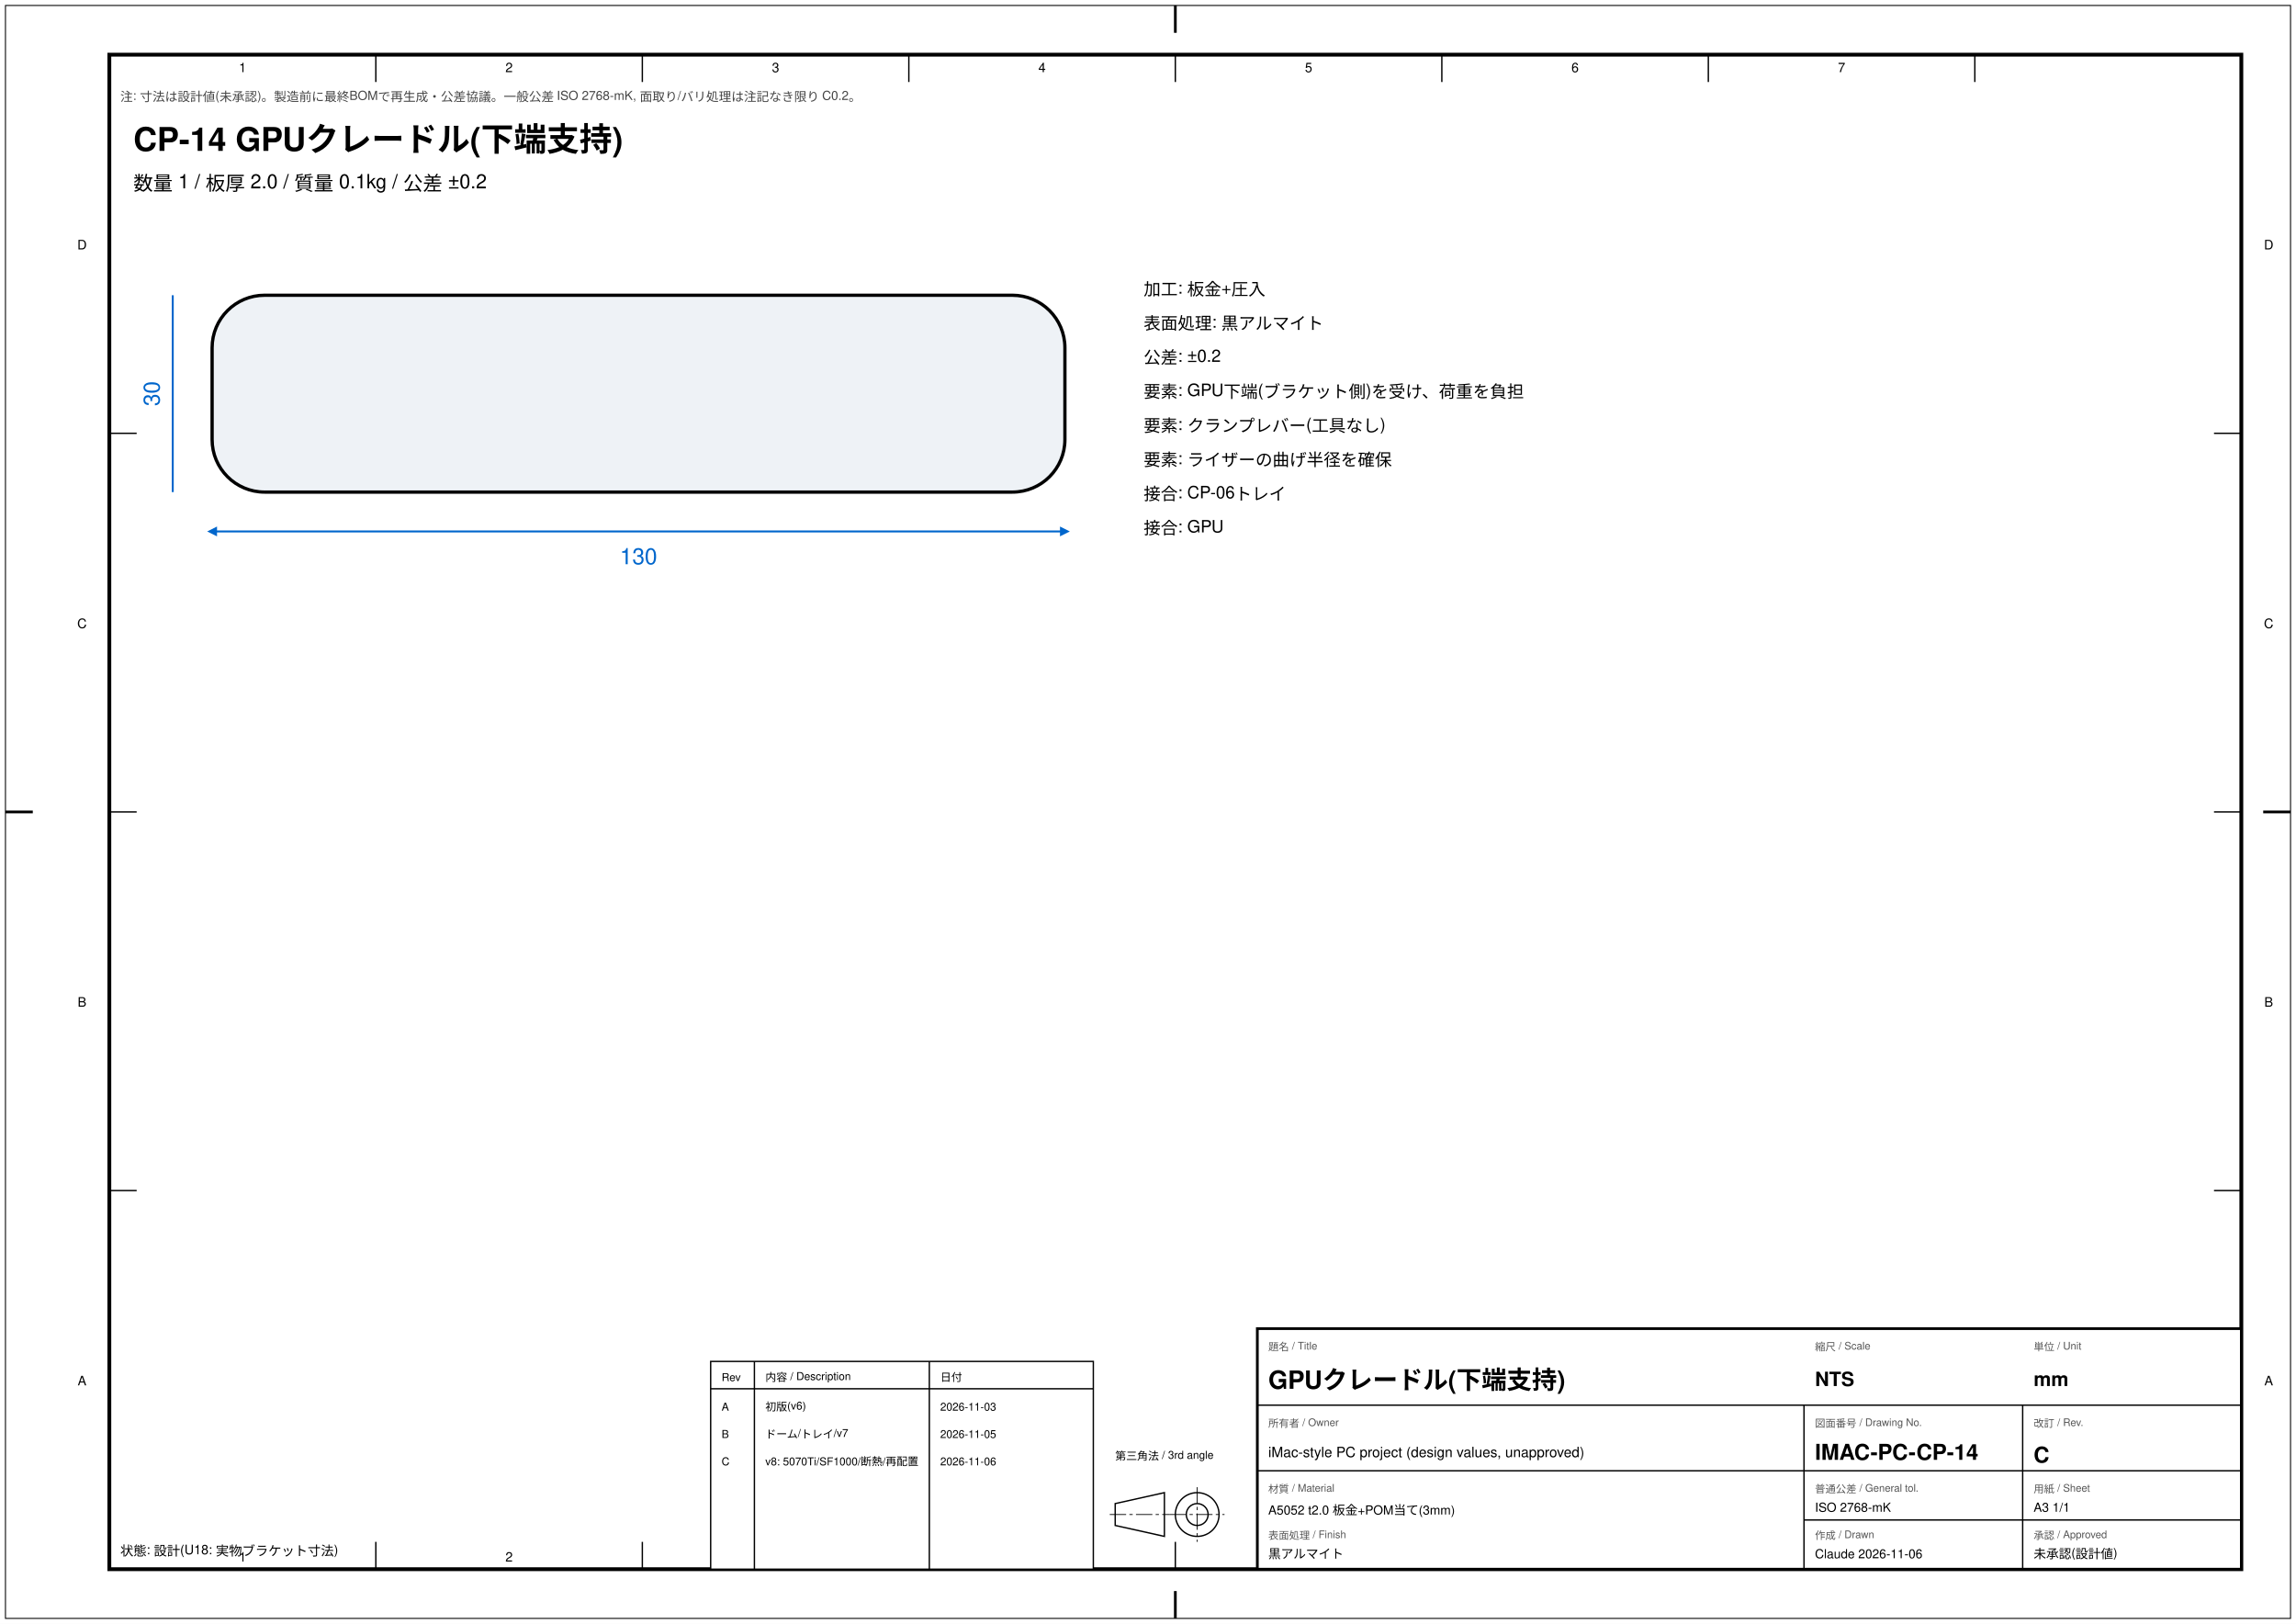
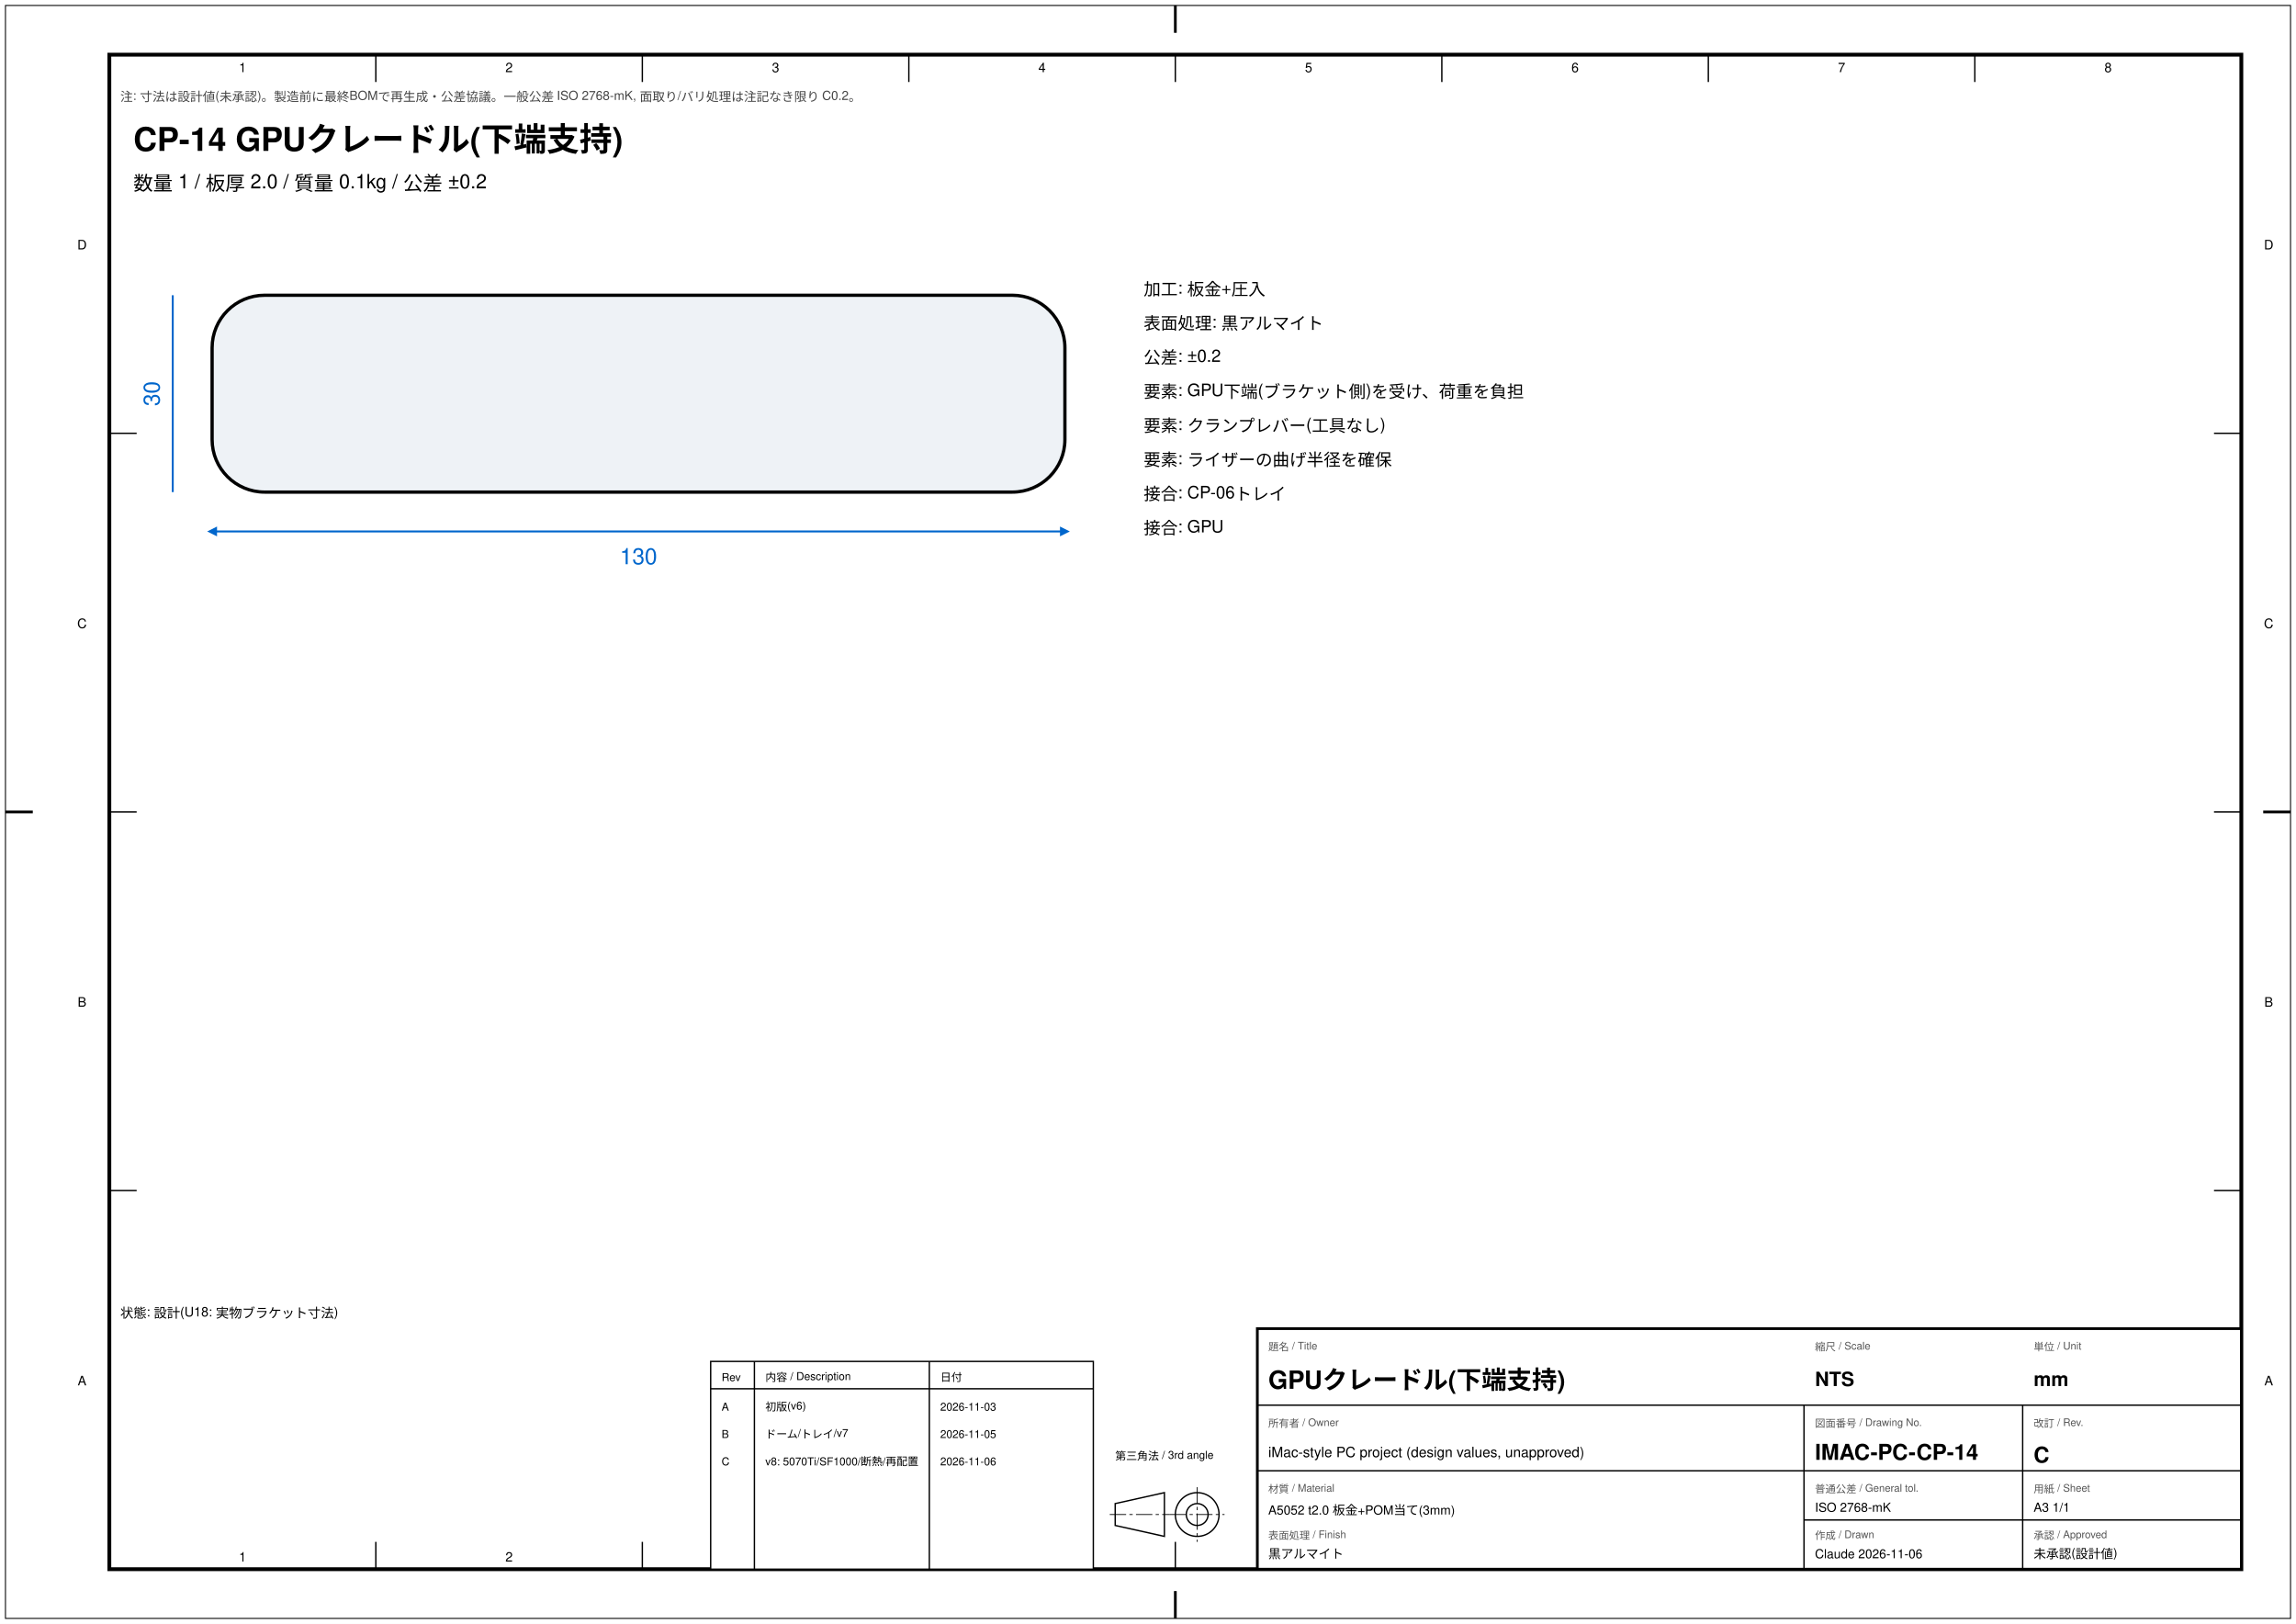
<svg xmlns="http://www.w3.org/2000/svg" viewBox="0 0 420 297" font-family="Helvetica,Arial,sans-serif">
  <defs>
    <marker id="a" markerWidth="5" markerHeight="5" refX="2.5" refY="2.5" orient="auto-start-reverse">
      <path d="M0,0 L5,2.5 L0,5 z" fill="#06c" />
    </marker>
  </defs>
  <rect width="100%" height="100%" fill="#fff" />
  <rect x="1" y="1" width="418" height="295" fill="none" stroke="#000" stroke-width=".18" />
  <rect x="20" y="10" width="390" height="277" fill="none" stroke="#000" stroke-width=".7" />
  <line x1="68.75" y1="10" x2="68.75" y2="15" stroke="#000" stroke-width="0.25" />
  <line x1="68.75" y1="287" x2="68.75" y2="282" stroke="#000" stroke-width="0.25" />
  <text x="44.38" y="13.20" font-size="2.4" text-anchor="middle" font-weight="normal" fill="#000">1</text>
  <text x="44.38" y="285.60" font-size="2.4" text-anchor="middle" font-weight="normal" fill="#000">1</text>
  <line x1="117.5" y1="10" x2="117.5" y2="15" stroke="#000" stroke-width="0.25" />
  <line x1="117.5" y1="287" x2="117.5" y2="282" stroke="#000" stroke-width="0.25" />
  <text x="93.12" y="13.20" font-size="2.4" text-anchor="middle" font-weight="normal" fill="#000">2</text>
  <text x="93.12" y="285.60" font-size="2.4" text-anchor="middle" font-weight="normal" fill="#000">2</text>
  <line x1="166.25" y1="10" x2="166.25" y2="15" stroke="#000" stroke-width="0.25" />
  <line x1="166.25" y1="287" x2="166.25" y2="282" stroke="#000" stroke-width="0.25" />
  <text x="141.88" y="13.20" font-size="2.4" text-anchor="middle" font-weight="normal" fill="#000">3</text>
  <text x="141.88" y="285.60" font-size="2.4" text-anchor="middle" font-weight="normal" fill="#000">3</text>
  <line x1="215.0" y1="10" x2="215.0" y2="15" stroke="#000" stroke-width="0.25" />
  <line x1="215.0" y1="287" x2="215.0" y2="282" stroke="#000" stroke-width="0.25" />
  <text x="190.62" y="13.20" font-size="2.4" text-anchor="middle" font-weight="normal" fill="#000">4</text>
  <text x="190.62" y="285.60" font-size="2.4" text-anchor="middle" font-weight="normal" fill="#000">4</text>
  <line x1="263.75" y1="10" x2="263.75" y2="15" stroke="#000" stroke-width="0.25" />
  <line x1="263.75" y1="287" x2="263.75" y2="282" stroke="#000" stroke-width="0.25" />
  <text x="239.38" y="13.20" font-size="2.4" text-anchor="middle" font-weight="normal" fill="#000">5</text>
  <text x="239.38" y="285.60" font-size="2.4" text-anchor="middle" font-weight="normal" fill="#000">5</text>
  <line x1="312.5" y1="10" x2="312.5" y2="15" stroke="#000" stroke-width="0.25" />
  <line x1="312.5" y1="287" x2="312.5" y2="282" stroke="#000" stroke-width="0.25" />
  <text x="288.12" y="13.20" font-size="2.4" text-anchor="middle" font-weight="normal" fill="#000">6</text>
  <text x="288.12" y="285.60" font-size="2.4" text-anchor="middle" font-weight="normal" fill="#000">6</text>
  <line x1="361.25" y1="10" x2="361.25" y2="15" stroke="#000" stroke-width="0.25" />
  <line x1="361.25" y1="287" x2="361.25" y2="282" stroke="#000" stroke-width="0.25" />
  <text x="336.88" y="13.20" font-size="2.4" text-anchor="middle" font-weight="normal" fill="#000">7</text>
  <text x="336.88" y="285.60" font-size="2.4" text-anchor="middle" font-weight="normal" fill="#000">7</text>
+   <text x="385.62" y="13.20" font-size="2.4" text-anchor="middle" font-weight="normal" fill="#000">8</text>
+   <text x="385.62" y="285.60" font-size="2.4" text-anchor="middle" font-weight="normal" fill="#000">8</text>
  <line x1="20" y1="79.25" x2="25" y2="79.25" stroke="#000" stroke-width="0.25" />
  <line x1="410" y1="79.25" x2="405" y2="79.25" stroke="#000" stroke-width="0.25" />
  <line x1="20" y1="148.5" x2="25" y2="148.5" stroke="#000" stroke-width="0.25" />
  <line x1="410" y1="148.5" x2="405" y2="148.5" stroke="#000" stroke-width="0.25" />
  <line x1="20" y1="217.75" x2="25" y2="217.75" stroke="#000" stroke-width="0.25" />
  <line x1="410" y1="217.75" x2="405" y2="217.75" stroke="#000" stroke-width="0.25" />
  <text x="15.00" y="45.62" font-size="2.4" text-anchor="middle" font-weight="normal" fill="#000">D</text>
  <text x="415.00" y="45.62" font-size="2.4" text-anchor="middle" font-weight="normal" fill="#000">D</text>
  <text x="15.00" y="114.88" font-size="2.4" text-anchor="middle" font-weight="normal" fill="#000">C</text>
  <text x="415.00" y="114.88" font-size="2.4" text-anchor="middle" font-weight="normal" fill="#000">C</text>
  <text x="15.00" y="184.12" font-size="2.4" text-anchor="middle" font-weight="normal" fill="#000">B</text>
  <text x="415.00" y="184.12" font-size="2.4" text-anchor="middle" font-weight="normal" fill="#000">B</text>
  <text x="15.00" y="253.38" font-size="2.4" text-anchor="middle" font-weight="normal" fill="#000">A</text>
  <text x="415.00" y="253.38" font-size="2.4" text-anchor="middle" font-weight="normal" fill="#000">A</text>
  <line x1="1" y1="148.5" x2="6" y2="148.5" stroke="#000" stroke-width="0.5" />
  <line x1="414" y1="148.5" x2="419" y2="148.5" stroke="#000" stroke-width="0.5" />
  <line x1="215.0" y1="1" x2="215.0" y2="6" stroke="#000" stroke-width="0.5" />
  <line x1="215.0" y1="291" x2="215.0" y2="296" stroke="#000" stroke-width="0.5" />
  <rect x="230" y="243" width="180" height="44" fill="#fff" stroke="#000" stroke-width=".5" />
  <line x1="230" y1="257" x2="410" y2="257" stroke="#000" stroke-width="0.25" />
  <line x1="230" y1="269" x2="410" y2="269" stroke="#000" stroke-width="0.25" />
  <line x1="330" y1="257" x2="330" y2="287" stroke="#000" stroke-width="0.25" />
  <line x1="370" y1="257" x2="370" y2="287" stroke="#000" stroke-width="0.25" />
  <line x1="330" y1="278" x2="410" y2="278" stroke="#000" stroke-width="0.25" />
  <text x="232.00" y="247.00" font-size="1.9" text-anchor="start" font-weight="normal" fill="#555">題名 / Title</text>
  <text x="232.00" y="254.00" font-size="4.6" text-anchor="start" font-weight="bold" fill="#000">GPUクレードル(下端支持)</text>
  <text x="232.00" y="261.00" font-size="1.9" text-anchor="start" font-weight="normal" fill="#555">所有者 / Owner</text>
  <text x="232.00" y="266.50" font-size="2.6" text-anchor="start" font-weight="normal" fill="#000">iMac-style PC project (design values, unapproved)</text>
  <text x="232.00" y="273.00" font-size="1.9" text-anchor="start" font-weight="normal" fill="#555">材質 / Material</text>
  <text x="232.00" y="277.00" font-size="2.3" text-anchor="start" font-weight="normal" fill="#000">A5052 t2.0 板金+POM当て(3mm)</text>
  <text x="232.00" y="281.50" font-size="1.9" text-anchor="start" font-weight="normal" fill="#555">表面処理 / Finish</text>
  <text x="232.00" y="285.00" font-size="2.3" text-anchor="start" font-weight="normal" fill="#000">黒アルマイト</text>
  <text x="332.00" y="261.00" font-size="1.9" text-anchor="start" font-weight="normal" fill="#555">図面番号 / Drawing No.</text>
  <text x="332.00" y="267.00" font-size="4.0" text-anchor="start" font-weight="bold" fill="#000">IMAC-PC-CP-14</text>
  <text x="332.00" y="273.00" font-size="1.9" text-anchor="start" font-weight="normal" fill="#555">普通公差 / General tol.</text>
  <text x="332.00" y="276.50" font-size="2.3" text-anchor="start" font-weight="normal" fill="#000">ISO 2768-mK</text>
  <text x="372.00" y="261.00" font-size="1.9" text-anchor="start" font-weight="normal" fill="#555">改訂 / Rev.</text>
  <text x="372.00" y="267.50" font-size="4.0" text-anchor="start" font-weight="bold" fill="#000">C</text>
  <text x="372.00" y="273.00" font-size="1.9" text-anchor="start" font-weight="normal" fill="#555">用紙 / Sheet</text>
  <text x="372.00" y="276.50" font-size="2.3" text-anchor="start" font-weight="normal" fill="#000">A3  1/1</text>
  <text x="332.00" y="247.00" font-size="1.9" text-anchor="start" font-weight="normal" fill="#555">縮尺 / Scale</text>
  <text x="332.00" y="253.50" font-size="3.6" text-anchor="start" font-weight="bold" fill="#000">NTS</text>
  <text x="372.00" y="247.00" font-size="1.9" text-anchor="start" font-weight="normal" fill="#555">単位 / Unit</text>
  <text x="372.00" y="253.50" font-size="3.6" text-anchor="start" font-weight="bold" fill="#000">mm</text>
  <text x="332.00" y="281.50" font-size="1.9" text-anchor="start" font-weight="normal" fill="#555">作成 / Drawn</text>
  <text x="332.00" y="285.00" font-size="2.3" text-anchor="start" font-weight="normal" fill="#000">Claude 2026-11-06</text>
  <text x="372.00" y="281.50" font-size="1.9" text-anchor="start" font-weight="normal" fill="#555">承認 / Approved</text>
  <text x="372.00" y="285.00" font-size="2.3" text-anchor="start" font-weight="normal" fill="#000">未承認(設計値)</text>
  <g transform="translate(204,273)" stroke="#000" stroke-width=".25" fill="none">
    <path d="M0,2 L9,0 L9,8 L0,6 Z" />
    <line x1="-1" y1="4" x2="10" y2="4" stroke="#000" stroke-width="0.15" stroke-dasharray="3,0.6,0.6,0.6" />
    <circle cx="15" cy="4" r="4" />
    <circle cx="15" cy="4" r="2" />
    <line x1="10" y1="4" x2="20" y2="4" stroke="#000" stroke-width="0.15" stroke-dasharray="3,0.6,0.6,0.6" />
    <line x1="15" y1="-1" x2="15" y2="9" stroke="#000" stroke-width="0.15" stroke-dasharray="3,0.6,0.6,0.6" />
  </g>
  <text x="204.00" y="267.00" font-size="2.0" text-anchor="start" font-weight="normal" fill="#000">第三角法 / 3rd angle</text>
  <rect x="130" y="249" width="70" height="38" fill="#fff" stroke="#000" stroke-width=".25" />
  <line x1="130" y1="254" x2="200" y2="254" stroke="#000" stroke-width="0.25" />
  <line x1="138" y1="249" x2="138" y2="287" stroke="#000" stroke-width="0.25" />
  <line x1="170" y1="249" x2="170" y2="287" stroke="#000" stroke-width="0.25" />
  <text x="132.00" y="252.60" font-size="2.0" text-anchor="start" font-weight="normal" fill="#000">Rev</text>
  <text x="140.00" y="252.60" font-size="2.0" text-anchor="start" font-weight="normal" fill="#000">内容 / Description</text>
  <text x="172.00" y="252.60" font-size="2.0" text-anchor="start" font-weight="normal" fill="#000">日付</text>
  <text x="132.00" y="258.00" font-size="2.0" text-anchor="start" font-weight="normal" fill="#000">A</text>
  <text x="140.00" y="258.00" font-size="2.0" text-anchor="start" font-weight="normal" fill="#000">初版(v6)</text>
  <text x="172.00" y="258.00" font-size="2.0" text-anchor="start" font-weight="normal" fill="#000">2026-11-03</text>
  <text x="132.00" y="263.00" font-size="2.0" text-anchor="start" font-weight="normal" fill="#000">B</text>
  <text x="140.00" y="263.00" font-size="2.0" text-anchor="start" font-weight="normal" fill="#000">ドーム/トレイ/v7</text>
  <text x="172.00" y="263.00" font-size="2.0" text-anchor="start" font-weight="normal" fill="#000">2026-11-05</text>
  <text x="132.00" y="268.00" font-size="2.0" text-anchor="start" font-weight="normal" fill="#000">C</text>
  <text x="140.00" y="268.00" font-size="2.0" text-anchor="start" font-weight="normal" fill="#000">v8: 5070Ti/SF1000/断熱/再配置</text>
  <text x="172.00" y="268.00" font-size="2.0" text-anchor="start" font-weight="normal" fill="#000">2026-11-06</text>
-   <text x="22.00" y="284.50" font-size="2.4" text-anchor="start" font-weight="normal" fill="#000">状態: 設計(U18: 実物ブラケット寸法)</text>
+   <text x="22.00" y="241.00" font-size="2.4" text-anchor="start" font-weight="normal" fill="#000">状態: 設計(U18: 実物ブラケット寸法)</text>
  <text x="22.00" y="18.50" font-size="2.3" text-anchor="start" font-weight="normal" fill="#444">注: 寸法は設計値(未承認)。製造前に最終BOMで再生成・公差協議。一般公差 ISO 2768-mK, 面取り/バリ処理は注記なき限り C0.2。</text>
  <g transform="translate(22,18) scale(1.2)">
    <text x="2" y="8" font-size="5" font-weight="bold">CP-14 GPUクレードル(下端支持)</text>
    <text x="2" y="14" font-size="3">数量 1 / 板厚 2.0 / 質量 0.1kg / 公差 ±0.2</text>
    <rect x="14" y="30" width="130.0" height="30.0" rx="8.0" fill="#eef2f6" stroke="#000" stroke-width=".5" />
    <line x1="14" y1="66.0" x2="144.0" y2="66.0" stroke="#06c" stroke-width=".3" marker-start="url(#a)" marker-end="url(#a)" />
    <text x="79.0" y="71.0" font-size="3.4" text-anchor="middle" fill="#06c">130</text>
    <line x1="8" y1="30" x2="8" y2="60.0" stroke="#06c" stroke-width=".3" />
    <text x="6" y="45.0" font-size="3.4" text-anchor="middle" fill="#06c" transform="rotate(-90 6 45.0)">30</text>
    <text x="156" y="30" font-size="2.6">加工: 板金+圧入</text>
    <text x="156" y="35.2" font-size="2.6">表面処理: 黒アルマイト</text>
    <text x="156" y="40.4" font-size="2.6">公差: ±0.2</text>
    <text x="156" y="45.6" font-size="2.6">要素: GPU下端(ブラケット側)を受け、荷重を負担</text>
    <text x="156" y="50.8" font-size="2.6">要素: クランプレバー(工具なし)</text>
    <text x="156" y="56" font-size="2.6">要素: ライザーの曲げ半径を確保</text>
    <text x="156" y="61.2" font-size="2.6">接合: CP-06トレイ</text>
    <text x="156" y="66.4" font-size="2.6">接合: GPU</text>
  </g>
</svg>
